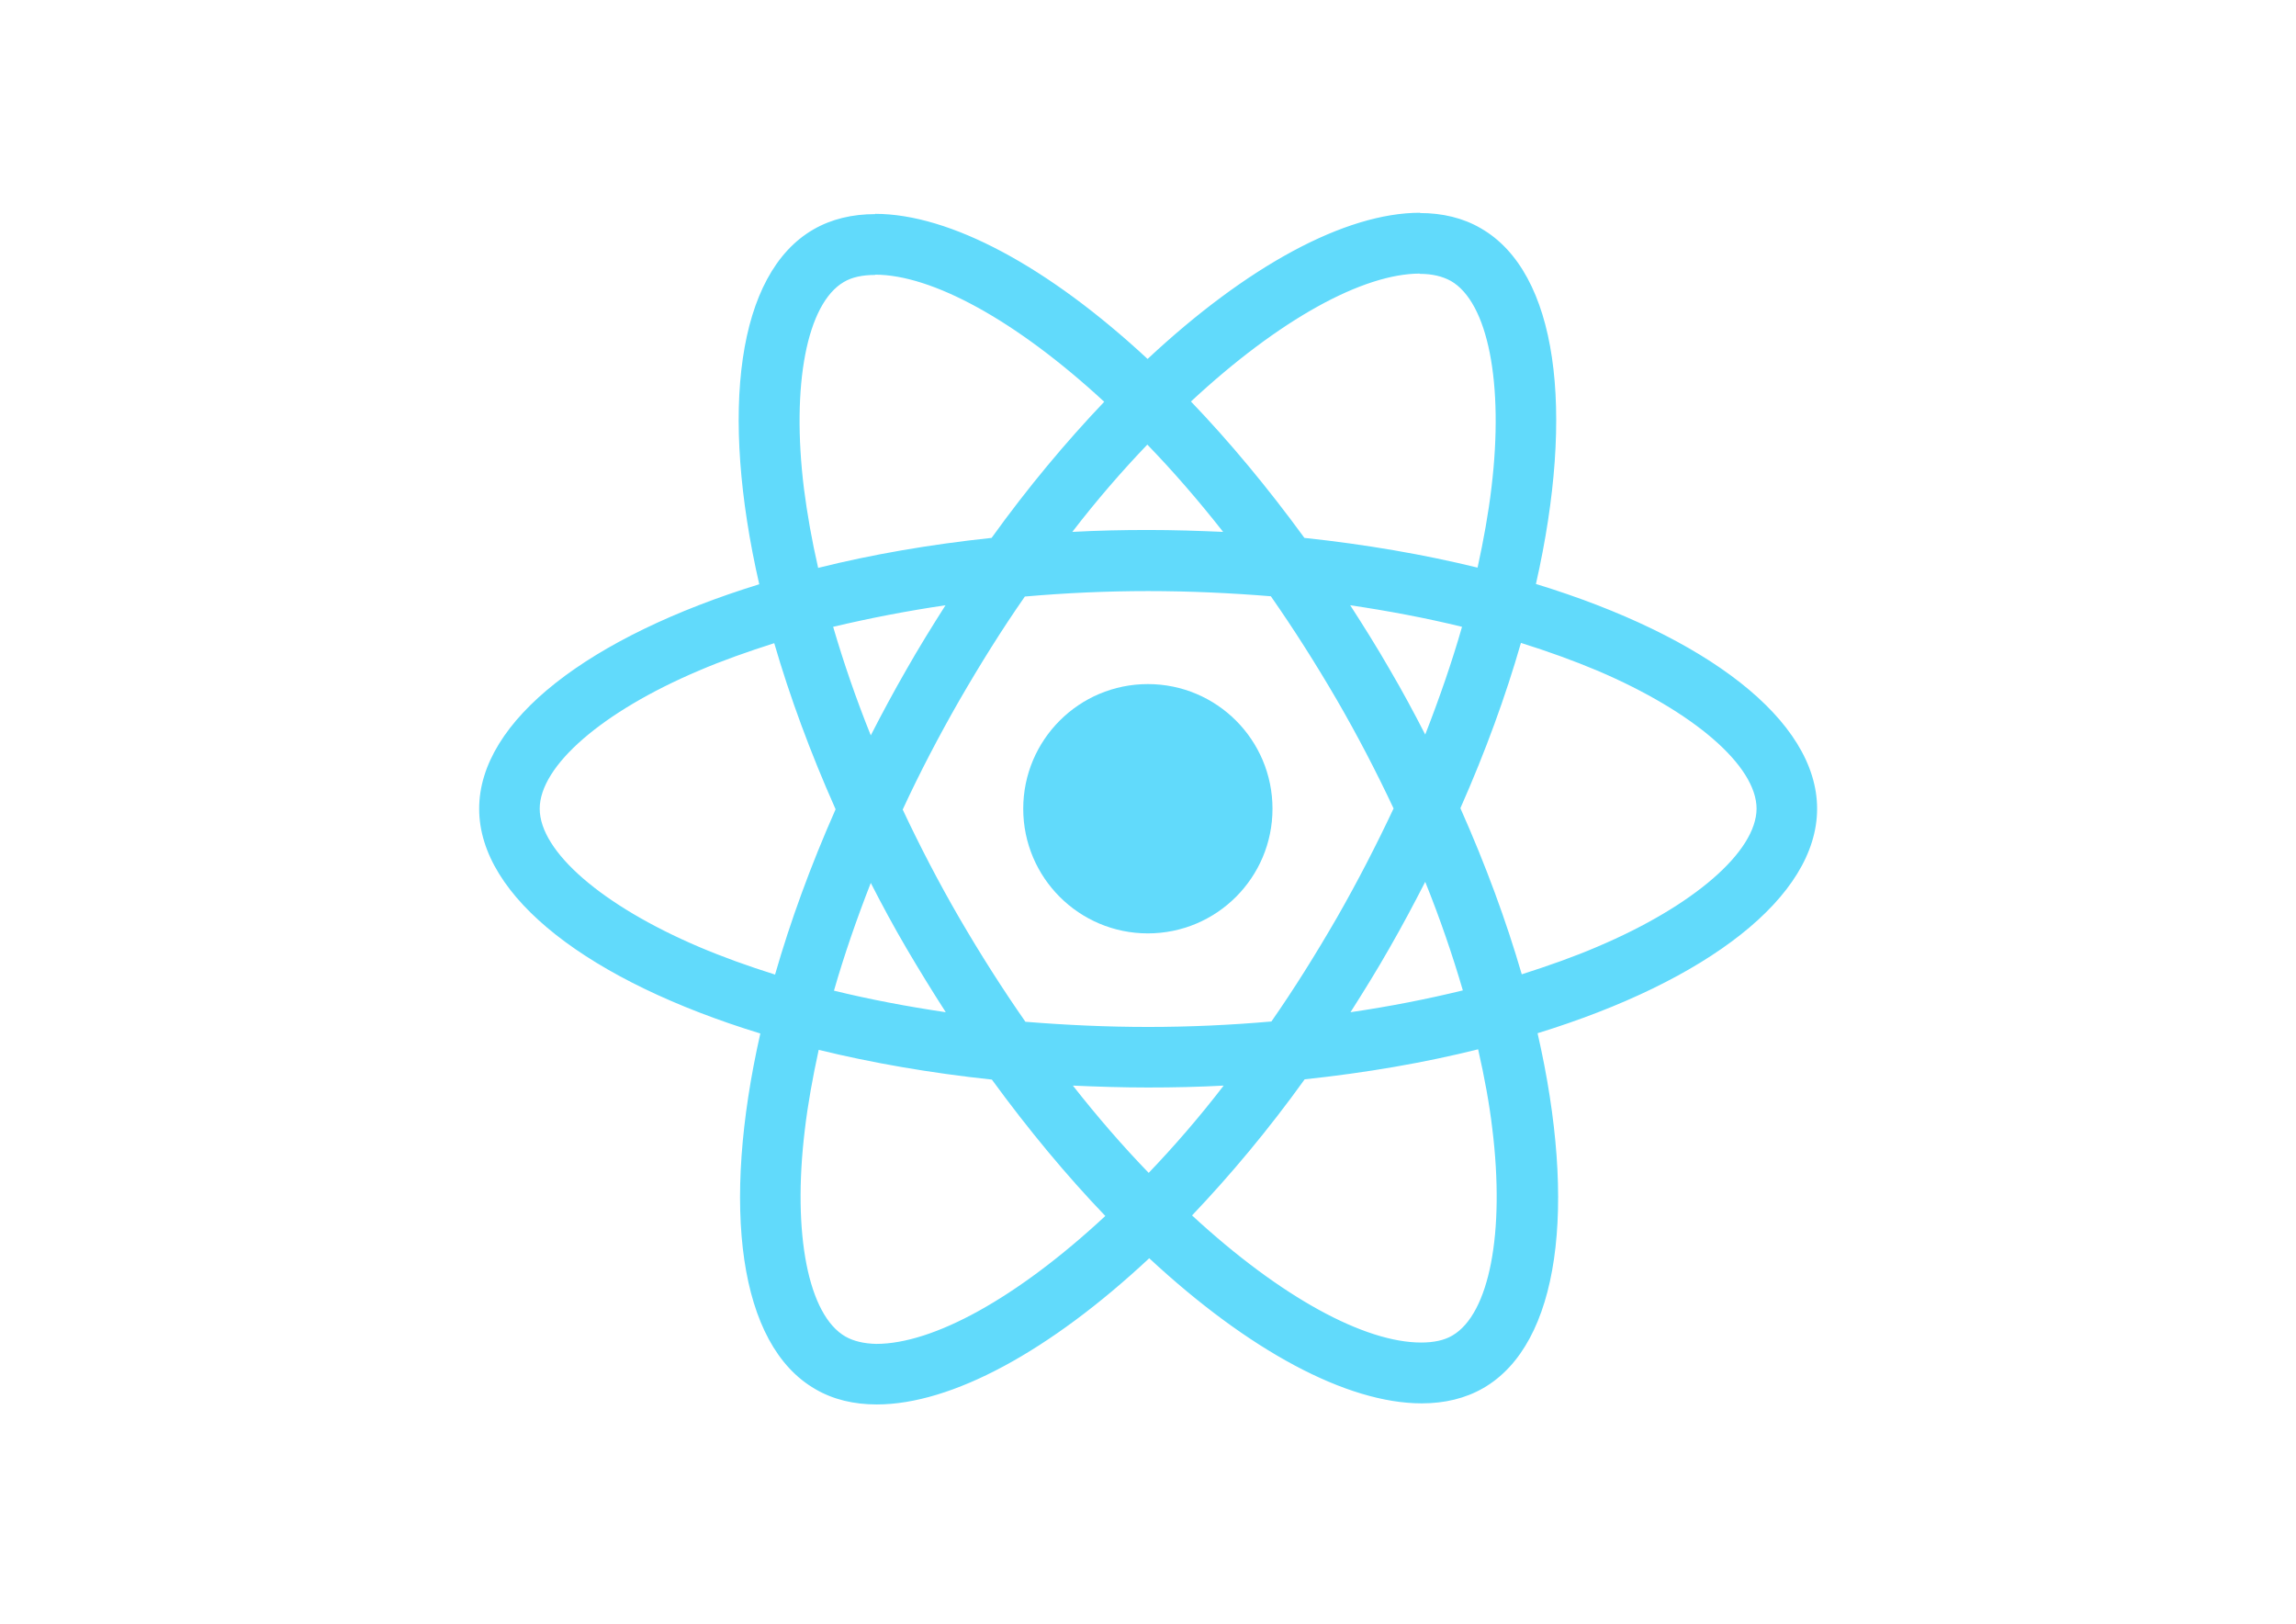
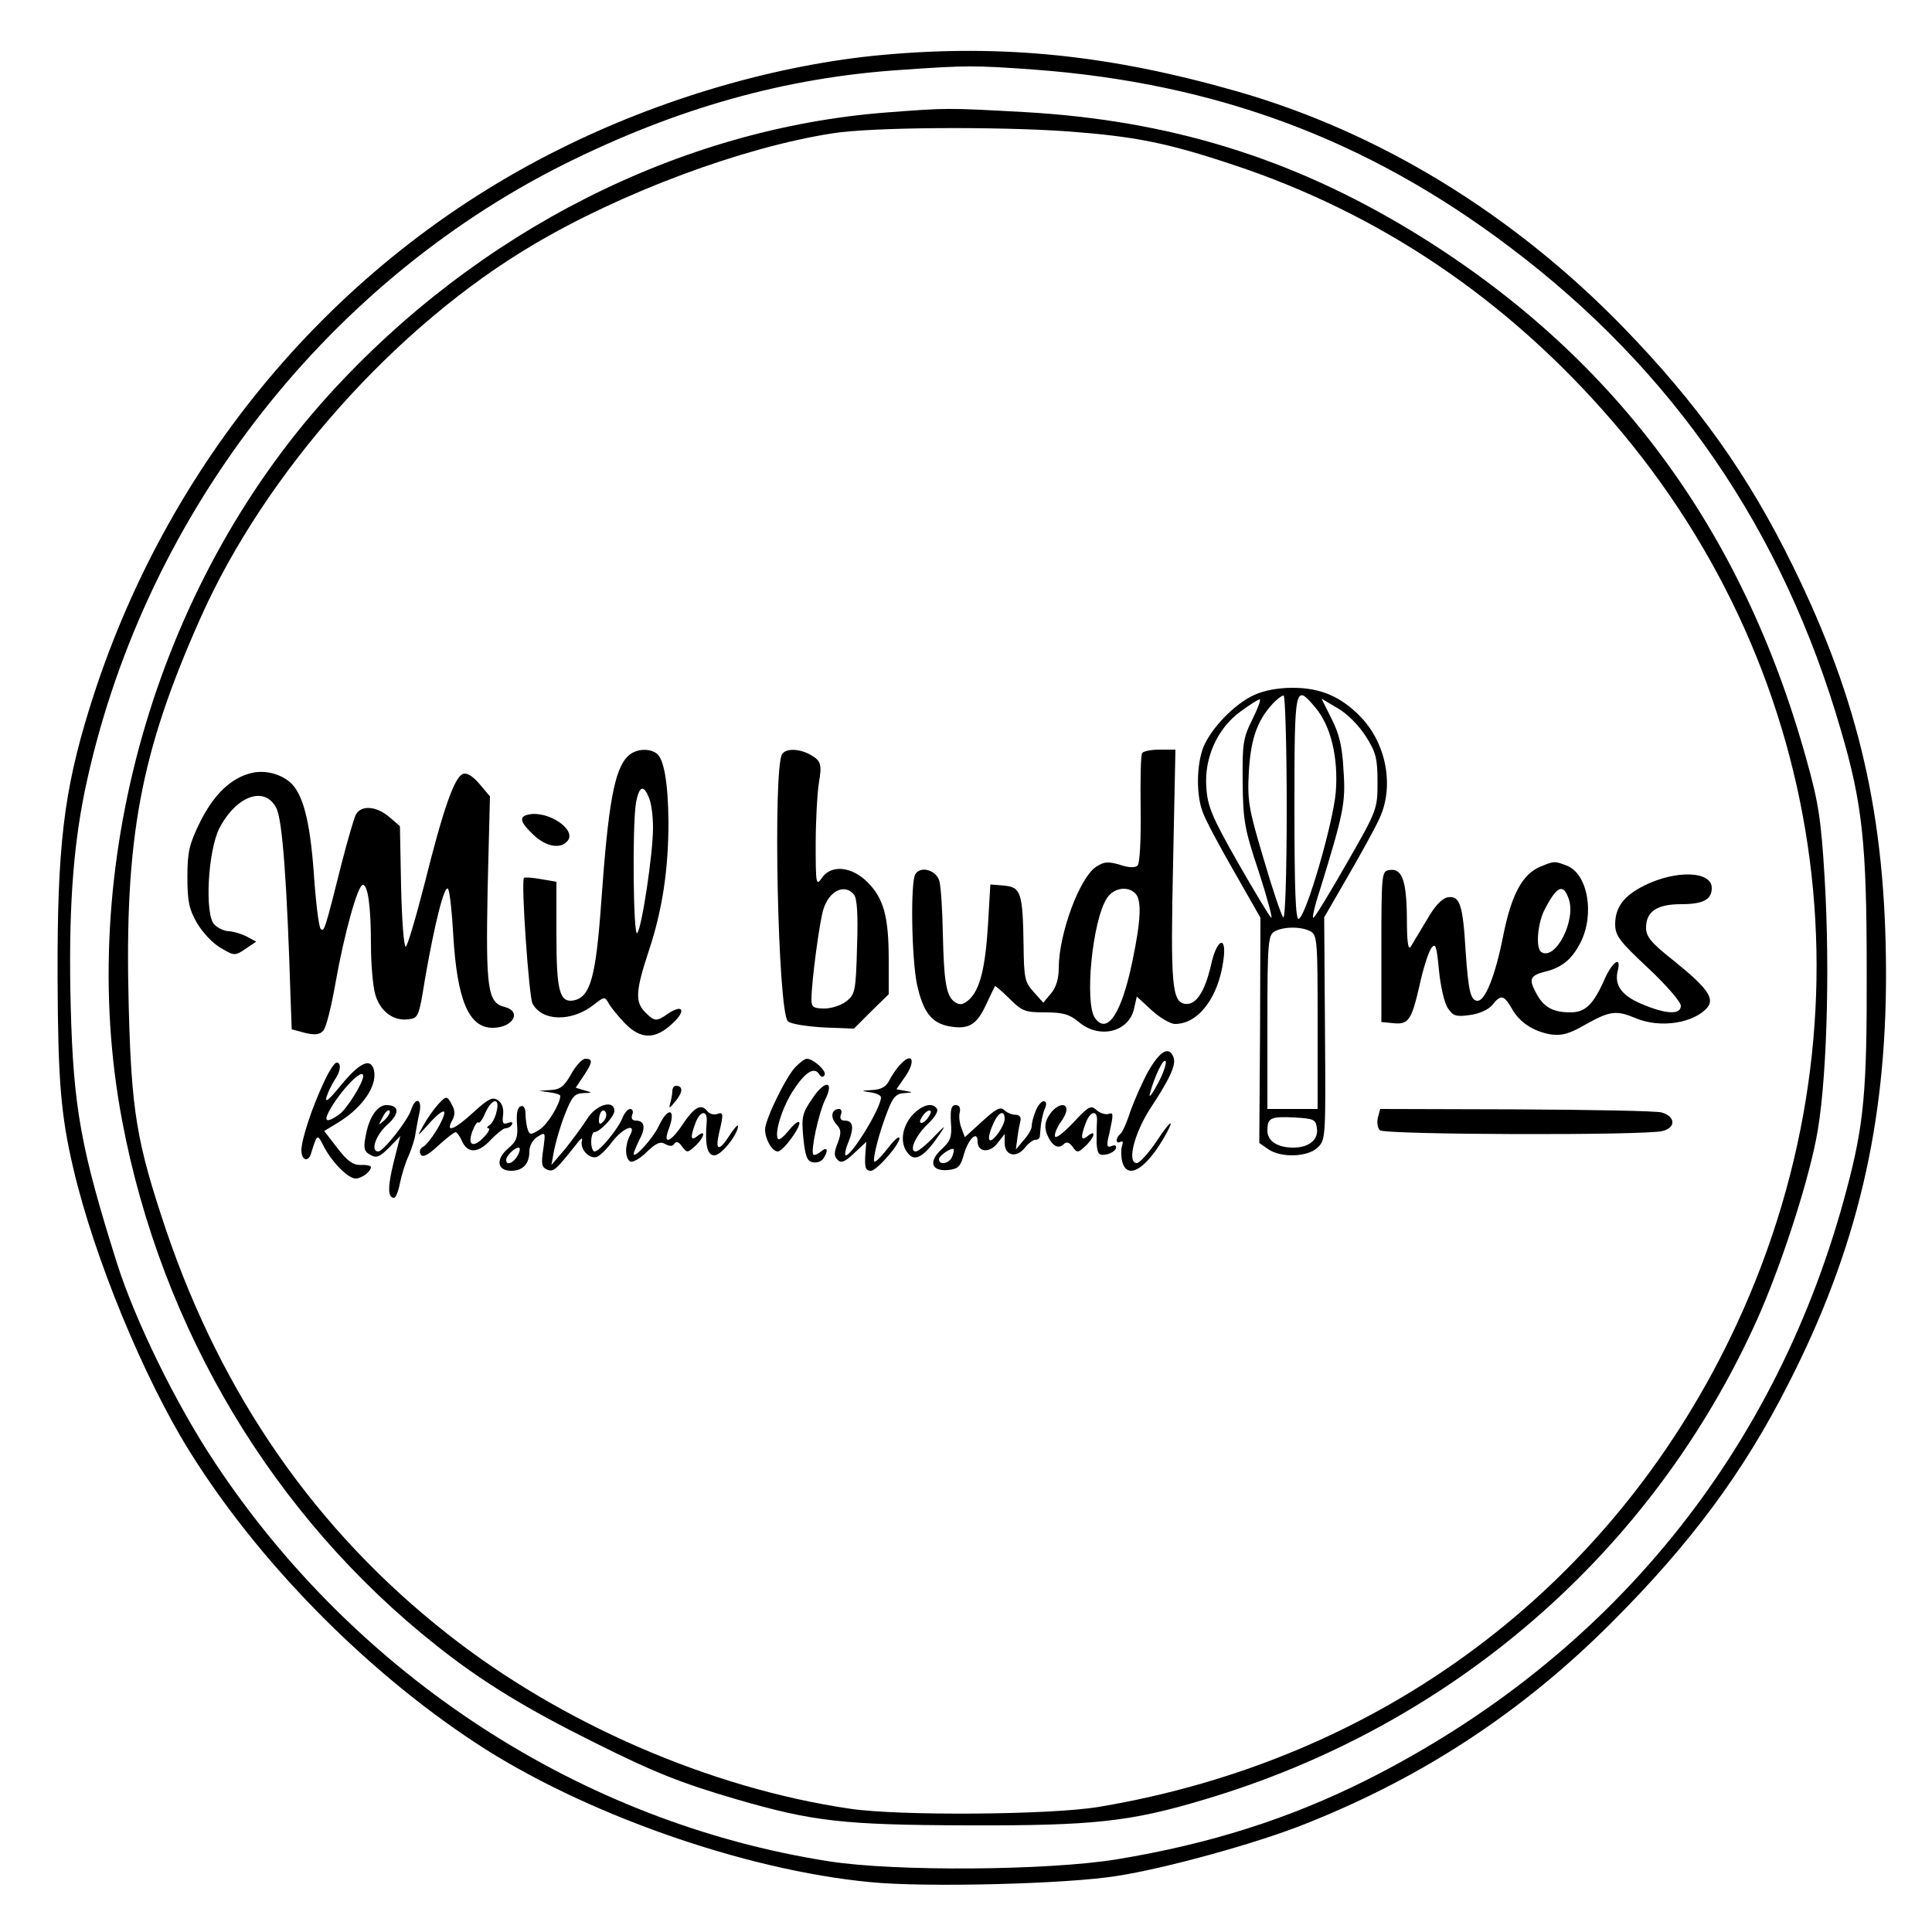
- <svg xmlns="http://www.w3.org/2000/svg" viewBox="0 0 841.9 595.3">
-   <g fill="#61DAFB">
-     <path d="M666.3 296.5c0-32.5-40.7-63.3-103.1-82.4 14.4-63.6 8-114.2-20.2-130.4-6.5-3.8-14.1-5.6-22.4-5.6v22.3c4.6 0 8.3.9 11.4 2.6 13.6 7.8 19.5 37.5 14.9 75.7-1.1 9.4-2.9 19.3-5.1 29.4-19.6-4.8-41-8.5-63.5-10.9-13.5-18.5-27.5-35.3-41.6-50 32.6-30.3 63.2-46.9 84-46.9V78c-27.5 0-63.5 19.6-99.9 53.6-36.4-33.8-72.4-53.2-99.9-53.2v22.3c20.7 0 51.4 16.5 84 46.6-14 14.7-28 31.4-41.3 49.9-22.6 2.4-44 6.1-63.6 11-2.3-10-4-19.7-5.2-29-4.7-38.2 1.1-67.9 14.6-75.8 3-1.8 6.9-2.6 11.5-2.6V78.5c-8.4 0-16 1.8-22.6 5.6-28.1 16.2-34.4 66.7-19.9 130.1-62.2 19.2-102.7 49.9-102.7 82.3 0 32.5 40.7 63.3 103.1 82.4-14.4 63.6-8 114.2 20.2 130.4 6.5 3.8 14.1 5.6 22.5 5.6 27.5 0 63.5-19.6 99.9-53.6 36.4 33.8 72.4 53.2 99.9 53.2 8.4 0 16-1.8 22.6-5.6 28.1-16.2 34.4-66.7 19.9-130.1 62-19.1 102.5-49.9 102.5-82.3zm-130.2-66.7c-3.7 12.9-8.3 26.2-13.5 39.5-4.1-8-8.4-16-13.1-24-4.6-8-9.5-15.8-14.4-23.4 14.2 2.1 27.9 4.7 41 7.9zm-45.8 106.5c-7.8 13.5-15.8 26.3-24.1 38.2-14.9 1.3-30 2-45.2 2-15.1 0-30.2-.7-45-1.9-8.3-11.9-16.4-24.6-24.2-38-7.6-13.1-14.5-26.4-20.8-39.8 6.2-13.4 13.2-26.8 20.7-39.9 7.8-13.5 15.8-26.3 24.1-38.2 14.9-1.3 30-2 45.2-2 15.1 0 30.2.7 45 1.9 8.3 11.9 16.4 24.6 24.2 38 7.6 13.1 14.5 26.4 20.8 39.8-6.3 13.4-13.2 26.8-20.7 39.9zm32.3-13c5.4 13.4 10 26.8 13.8 39.8-13.1 3.2-26.9 5.9-41.2 8 4.9-7.7 9.8-15.6 14.4-23.7 4.6-8 8.9-16.1 13-24.1zM421.2 430c-9.3-9.6-18.6-20.3-27.8-32 9 .4 18.2.7 27.5.7 9.4 0 18.7-.2 27.8-.7-9 11.7-18.3 22.4-27.5 32zm-74.4-58.9c-14.2-2.1-27.9-4.7-41-7.9 3.7-12.9 8.3-26.2 13.5-39.5 4.1 8 8.4 16 13.1 24 4.7 8 9.5 15.8 14.4 23.4zM420.7 163c9.3 9.6 18.6 20.3 27.8 32-9-.4-18.2-.7-27.5-.7-9.4 0-18.7.2-27.8.7 9-11.7 18.3-22.4 27.5-32zm-74 58.9c-4.9 7.7-9.8 15.6-14.4 23.7-4.6 8-8.9 16-13 24-5.4-13.4-10-26.8-13.8-39.8 13.1-3.1 26.9-5.8 41.2-7.9zm-90.5 125.2c-35.4-15.1-58.3-34.9-58.3-50.6 0-15.7 22.9-35.6 58.3-50.6 8.6-3.7 18-7 27.7-10.1 5.7 19.6 13.2 40 22.5 60.9-9.2 20.8-16.6 41.1-22.2 60.6-9.9-3.1-19.3-6.5-28-10.2zM310 490c-13.6-7.8-19.5-37.5-14.9-75.7 1.1-9.4 2.9-19.3 5.1-29.4 19.6 4.8 41 8.5 63.5 10.9 13.5 18.5 27.5 35.3 41.6 50-32.6 30.3-63.2 46.9-84 46.9-4.5-.1-8.3-1-11.3-2.7zm237.2-76.2c4.7 38.2-1.1 67.9-14.6 75.8-3 1.8-6.9 2.6-11.5 2.6-20.7 0-51.4-16.5-84-46.6 14-14.7 28-31.4 41.3-49.9 22.6-2.4 44-6.1 63.6-11 2.3 10.1 4.1 19.8 5.2 29.1zm38.5-66.7c-8.6 3.7-18 7-27.7 10.1-5.7-19.6-13.2-40-22.5-60.9 9.2-20.8 16.6-41.1 22.2-60.6 9.9 3.1 19.3 6.5 28.1 10.2 35.4 15.1 58.3 34.9 58.3 50.6-.1 15.7-23 35.6-58.4 50.6zM320.8 78.4z" />
-     <circle cx="420.9" cy="296.5" r="45.7" />
-     <path d="M520.5 78.1z" />
+ <svg xmlns="http://www.w3.org/2000/svg" version="1.0" width="500pt" height="500pt" viewBox="0 0 500 500" preserveAspectRatio="xMidYMid meet">
+   <g transform="translate(0,500) scale(0.1,-0.1)" fill="#000000" stroke="none">
+     <path d="M2285 4858 c-274 -25 -576 -113 -839 -245 -580 -289 -1019 -813 -1215 -1448 -66 -213 -83 -357 -82 -694 1 -265 8 -356 41 -496 53 -227 181 -539 300 -730 177 -285 453 -566 740 -755 276 -182 695 -330 1023 -361 140 -14 508 -5 637 16 125 19 368 86 491 136 302 120 559 289 789 519 205 205 342 389 459 620 176 345 253 669 252 1065 -1 400 -69 700 -241 1050 -116 237 -247 420 -439 618 -287 295 -633 506 -1001 611 -329 94 -605 122 -915 94z m390 -38 c472 -35 864 -181 1233 -460 423 -319 706 -732 856 -1249 56 -190 67 -296 67 -621 1 -312 -7 -399 -51 -565 -179 -681 -613 -1215 -1244 -1532 -200 -100 -404 -165 -646 -205 -179 -29 -573 -32 -745 -5 -640 100 -1222 478 -1589 1032 -101 152 -205 365 -253 515 -94 298 -113 403 -120 665 -6 239 5 403 36 556 145 698 612 1309 1241 1624 291 145 571 224 870 244 170 12 192 12 345 1z" />
+     <path d="M2295 4709 c-535 -41 -1059 -307 -1444 -731 -450 -496 -658 -1227 -535 -1878 102 -541 393 -1026 814 -1359 117 -93 232 -163 407 -250 156 -78 224 -105 367 -147 200 -58 276 -67 601 -68 322 -1 419 9 609 66 643 190 1162 640 1433 1242 59 132 127 337 153 467 27 132 37 431 22 679 -9 149 -16 194 -46 301 -167 605 -504 1056 -1024 1372 -312 189 -627 286 -1002 307 -202 11 -196 11 -355 -1z m468 -49 c173 -13 256 -29 427 -86 381 -126 710 -348 982 -663 572 -663 690 -1578 307 -2371 -316 -654 -908 -1094 -1634 -1216 -123 -21 -516 -24 -645 -5 -362 53 -749 221 -1044 454 -339 267 -581 616 -726 1043 -77 229 -90 308 -97 585 -11 430 30 650 186 1000 168 377 505 755 860 965 229 136 543 253 776 289 99 16 423 18 608 5z" />
+     <path d="M3245 3201 c-50 -23 -109 -84 -130 -133 -18 -44 -20 -122 -3 -168 6 -19 43 -88 81 -154 l69 -121 -1 -292 -2 -291 23 -16 c33 -23 103 -21 129 5 20 20 20 29 18 308 l-2 287 63 109 c34 59 71 126 81 149 37 82 17 191 -49 260 -51 53 -104 76 -177 76 -37 0 -75 -7 -100 -19z m85 -293 c0 -171 -4 -288 -9 -282 -5 5 -28 73 -51 152 -39 130 -42 151 -38 225 5 84 21 131 61 175 11 12 24 22 29 22 4 0 8 -131 8 -292z m74 261 c40 -47 60 -129 53 -219 -7 -81 -77 -322 -96 -328 -8 -3 -11 76 -11 287 0 318 1 323 54 260z m-163 -31 c-24 -48 -26 -63 -25 -163 1 -100 5 -121 42 -232 22 -68 36 -121 32 -118 -4 2 -43 67 -86 142 -67 118 -79 146 -82 195 -6 77 29 154 89 197 23 17 45 31 49 31 4 0 -5 -24 -19 -52z m294 -44 c26 -41 30 -57 30 -118 0 -70 -1 -73 -79 -209 -43 -75 -82 -140 -87 -142 -4 -3 3 30 17 72 61 198 67 225 61 309 -3 61 -11 95 -31 134 l-26 52 42 -25 c25 -14 55 -45 73 -73z m-144 -504 c18 -10 19 -23 19 -235 l0 -225 -65 0 -65 0 0 225 c0 203 2 225 18 234 22 13 68 14 93 1z m17 -509 c5 -30 -20 -51 -61 -51 -41 0 -67 17 -67 44 0 33 8 37 70 34 50 -3 55 -5 58 -27z" />
+     <path d="M1625 3043 c-35 -34 -51 -123 -69 -378 -14 -194 -28 -245 -71 -254 -37 -7 -45 25 -45 170 l0 137 -41 7 c-22 4 -42 5 -43 3 -8 -10 13 -307 22 -325 25 -47 102 -48 159 -3 27 21 28 21 38 4 5 -10 24 -33 41 -51 42 -44 80 -44 125 -1 36 33 26 51 -13 24 -29 -20 -34 -20 -58 4 -27 27 -25 56 9 159 35 105 51 210 51 334 -1 102 -12 166 -32 178 -21 14 -55 10 -73 -8z m55 -109 c6 -14 10 -48 10 -76 0 -67 -29 -260 -41 -273 -10 -10 -13 277 -3 338 8 43 20 48 34 11z" />
+     <path d="M2024 3048 c-24 -39 -11 -665 15 -691 7 -7 46 -13 92 -16 l79 -3 45 45 45 44 0 89 c0 112 -13 159 -55 201 -41 41 -94 46 -118 11 -15 -22 -16 -16 -16 87 0 61 4 131 8 157 9 52 6 60 -26 77 -28 14 -60 14 -69 -1z m186 -363 c8 -10 11 -51 8 -135 -3 -114 -5 -123 -27 -141 -13 -10 -38 -19 -57 -19 -29 0 -34 4 -34 23 0 46 21 203 31 234 15 48 55 67 79 38z" />
+     <path d="M2956 3051 c-4 -5 -5 -70 -4 -145 1 -78 -2 -140 -8 -146 -6 -6 -22 -6 -46 2 -30 9 -41 8 -61 -5 -43 -28 -97 -174 -97 -263 0 -27 -7 -50 -20 -65 l-20 -24 -25 28 c-23 25 -25 37 -26 120 -2 137 -7 151 -50 155 l-36 3 -6 -103 c-7 -114 -21 -169 -49 -195 -15 -13 -23 -15 -36 -7 -23 15 -29 50 -32 179 -1 61 -5 121 -9 135 -8 28 -48 40 -62 18 -13 -20 -10 -216 4 -285 16 -72 37 -100 83 -109 50 -9 71 3 95 54 12 26 23 48 24 50 1 1 18 -13 38 -33 32 -32 40 -35 92 -35 46 0 63 -5 87 -25 53 -45 130 -26 143 35 l7 31 39 -36 c21 -19 48 -35 60 -35 60 0 112 68 125 164 10 68 -17 58 -32 -12 -16 -69 -39 -104 -67 -100 -34 5 -38 50 -31 366 l6 292 -40 0 c-23 0 -43 -4 -46 -9z m-18 -363 c17 -17 15 -68 -7 -174 -28 -136 -65 -193 -97 -149 -28 39 -7 254 31 311 17 26 53 32 73 12z" />
+     <path d="M653 3000 c-54 -12 -99 -55 -135 -127 -28 -57 -33 -77 -33 -142 0 -63 4 -84 25 -120 14 -24 41 -53 61 -64 35 -21 37 -21 64 -3 l28 19 -24 13 c-13 7 -34 13 -46 14 -12 0 -29 8 -38 17 -26 25 -17 192 13 250 44 84 117 110 147 52 16 -29 28 -198 37 -493 l3 -80 34 -9 c25 -6 38 -5 47 5 8 7 22 65 33 128 22 124 57 250 70 250 13 0 21 -55 21 -154 0 -50 5 -108 11 -129 12 -43 46 -70 85 -65 27 3 28 6 44 105 25 144 51 248 60 232 4 -8 10 -61 13 -119 10 -168 40 -240 102 -240 52 0 77 42 31 54 -44 11 -49 46 -44 306 l6 239 -27 32 c-18 21 -33 30 -43 26 -22 -8 -51 -91 -99 -283 -23 -90 -45 -164 -49 -164 -5 0 -10 70 -12 156 l-3 156 -28 24 c-33 28 -72 31 -86 6 -5 -10 -21 -65 -36 -123 -44 -175 -46 -182 -55 -173 -5 5 -13 71 -18 146 -10 137 -29 207 -63 235 -26 21 -63 30 -96 23z" />
+     <path d="M1368 2892 c-26 -5 -22 -20 13 -53 33 -31 70 -37 88 -15 24 29 -51 79 -101 68z" />
+     <path d="M3984 2756 c-45 -20 -73 -73 -94 -179 -20 -101 -46 -167 -66 -167 -18 0 -24 25 -31 129 -7 119 -15 143 -45 139 -15 -2 -34 -21 -55 -58 -18 -30 -37 -62 -42 -70 -7 -10 -10 13 -10 76 -1 97 -13 129 -47 122 -18 -3 -19 -13 -19 -198 l0 -195 31 -3 c39 -4 47 7 68 99 9 42 23 85 30 95 11 15 14 7 20 -57 4 -41 14 -85 23 -98 13 -20 21 -23 56 -18 25 3 49 14 59 26 22 28 30 26 50 -8 20 -37 56 -60 101 -68 29 -4 48 1 91 26 63 35 79 37 129 16 64 -27 151 -13 186 28 19 24 -2 52 -89 122 -57 45 -70 61 -70 84 0 42 28 61 91 61 57 0 79 12 79 42 0 44 -93 47 -175 6 -52 -26 -74 -55 -75 -98 0 -31 9 -44 85 -115 47 -44 85 -88 85 -98 0 -24 -39 -22 -102 5 -52 22 -71 49 -61 87 9 37 -13 23 -33 -20 -30 -69 -51 -89 -90 -89 -46 0 -70 14 -89 51 -19 35 -15 44 22 54 44 10 71 32 93 75 38 74 19 180 -36 200 -31 12 -32 12 -70 -4z m75 -80 c22 -55 -33 -163 -70 -140 -15 9 -10 72 7 107 32 63 49 72 63 33z" />
+     <path d="M2972 2228 c-16 -29 -37 -77 -47 -105 -9 -29 -21 -55 -26 -58 -5 -4 -9 -11 -9 -16 0 -6 4 -7 10 -4 6 3 7 -1 4 -10 -3 -8 -3 -26 0 -40 12 -48 57 -25 105 55 35 59 23 56 -16 -4 -21 -31 -44 -56 -51 -56 -26 0 -7 77 36 143 52 79 66 112 59 131 -12 30 -35 16 -65 -36z m23 -35 c-14 -26 -23 -37 -19 -23 12 45 36 95 41 83 2 -6 -7 -33 -22 -60z" />
+     <path d="M1478 2220 c-18 -32 -29 -40 -53 -41 l-30 -2 28 -4 c15 -2 27 -6 27 -9 0 -20 -32 -73 -53 -87 -22 -14 -26 -15 -31 -1 -3 9 -6 27 -6 41 0 15 -5 23 -12 20 -9 -2 -12 -19 -10 -45 3 -35 -1 -46 -24 -65 -32 -28 -27 -57 9 -57 30 0 47 18 47 50 0 15 9 31 21 38 21 13 21 13 15 -32 -6 -38 -4 -47 10 -53 17 -6 21 -3 75 65 11 15 18 20 15 10 -6 -21 19 -49 39 -42 8 3 26 21 40 40 29 37 64 49 45 15 -13 -26 -13 -58 1 -67 6 -3 25 7 42 24 25 24 36 29 49 21 11 -6 19 -6 23 1 5 7 12 5 20 -7 13 -17 14 -17 34 1 24 22 29 45 6 26 -18 -15 -19 -3 -5 34 12 32 31 34 29 4 -5 -61 1 -88 20 -88 18 0 61 55 61 76 0 5 -10 -6 -21 -23 -28 -44 -39 -42 -28 5 12 50 11 55 -5 49 -8 -3 -20 0 -26 8 -16 20 -34 9 -64 -36 -30 -45 -51 -53 -36 -13 21 54 0 63 -25 10 -15 -32 -65 -87 -65 -72 0 4 7 20 15 37 17 31 13 49 -10 49 -9 0 -12 6 -9 15 4 8 1 15 -5 15 -6 0 -15 -10 -20 -23 -11 -28 -59 -87 -72 -87 -5 0 -9 11 -9 25 0 14 4 25 8 25 14 0 52 40 52 55 0 30 -47 17 -70 -20 -12 -19 -38 -54 -57 -78 l-36 -42 7 38 c4 21 16 63 28 93 18 46 25 54 47 55 25 1 25 1 4 7 l-23 7 20 30 c24 36 25 45 5 45 -8 0 -25 -18 -37 -40z m83 -123 c-8 -8 -11 -7 -11 4 0 9 3 19 7 23 4 4 9 2 11 -4 3 -7 -1 -17 -7 -23z m-221 -87 c-11 -20 -30 -28 -30 -12 0 11 22 32 32 32 5 0 4 -9 -2 -20z" />
+     <path d="M2059 2239 c-24 -24 -79 -136 -79 -162 0 -25 18 -57 33 -57 14 0 63 68 55 76 -3 3 -15 -7 -27 -22 -12 -15 -24 -25 -27 -22 -11 12 9 79 37 123 31 49 56 66 69 45 5 -8 10 -9 14 -2 6 10 -29 42 -46 42 -5 0 -17 -9 -29 -21z" />
+     <path d="M2328 2243 c-9 -10 -21 -28 -27 -40 -8 -16 -22 -23 -44 -24 -30 -2 -30 -2 -4 -6 15 -2 27 -8 27 -13 0 -27 -75 -150 -91 -150 -4 0 -1 16 7 35 15 38 12 55 -11 55 -9 0 -12 6 -9 15 4 8 1 15 -4 15 -20 0 -24 -21 -8 -39 13 -14 14 -22 4 -49 -10 -25 -10 -34 0 -44 9 -9 19 -5 43 18 l31 29 -2 -25 c-3 -41 -1 -50 14 -50 16 0 82 78 73 86 -3 3 -17 -11 -32 -31 -15 -19 -30 -34 -32 -31 -6 5 14 81 35 133 13 34 22 43 42 44 24 2 24 2 2 6 l-22 4 20 29 c32 44 22 71 -12 33z" />
+     <path d="M840 2203 c-32 -67 -60 -152 -60 -180 0 -26 18 -32 25 -8 16 51 16 51 32 20 21 -42 64 -85 83 -85 16 0 40 18 40 30 0 3 -12 6 -27 5 -20 0 -35 11 -60 44 l-34 44 33 20 c69 41 109 103 94 143 -10 26 -38 11 -84 -45 -30 -37 -42 -47 -37 -30 4 13 14 33 21 44 16 22 18 45 5 45 -5 0 -19 -21 -31 -47z m100 12 c0 -17 -43 -86 -62 -99 -31 -22 -41 -20 -27 7 29 54 89 116 89 92z" />
+     <path d="M2103 2158 c-27 -39 -29 -48 -24 -103 5 -48 10 -61 25 -63 10 -2 22 2 27 10 14 21 10 32 -6 18 -9 -7 -18 -11 -20 -8 -8 8 14 108 30 141 25 50 1 54 -32 5z" />
+     <path d="M1740 2176 c0 -8 -3 -23 -6 -33 -4 -13 0 -11 14 7 20 24 20 40 1 40 -5 0 -9 -6 -9 -14z" />
+     <path d="M1133 2141 c-10 -11 -27 -35 -37 -53 -18 -32 -18 -32 17 7 20 22 36 34 37 26 0 -18 -38 -79 -55 -89 -8 -4 -11 -13 -6 -20 5 -8 18 -2 45 23 21 19 41 35 45 35 3 0 11 -10 16 -22 15 -34 42 -33 74 1 16 17 34 31 39 31 6 0 14 4 17 10 3 6 -1 7 -10 4 -13 -5 -16 -1 -13 21 2 17 -3 31 -14 38 -13 9 -25 3 -62 -31 -50 -46 -74 -55 -56 -22 8 14 8 26 0 40 -13 25 -15 25 -37 1z m152 -18 c-3 -15 -12 -31 -18 -35 -7 -4 -8 -8 -3 -8 5 0 1 -9 -9 -20 -29 -32 -46 -26 -33 11 6 16 13 27 16 24 3 -3 11 8 18 25 17 38 39 41 29 3z" />
+     <path d="M1064 2128 c-8 -27 -72 -108 -85 -108 -21 0 -7 42 23 69 33 29 32 51 -2 51 -24 0 -46 -33 -54 -82 -6 -30 -3 -39 13 -47 15 -9 24 -5 48 19 l29 30 -17 -67 c-16 -65 -16 -93 1 -93 4 0 11 17 15 38 4 20 14 53 23 72 8 19 16 44 17 55 2 11 6 35 10 53 9 37 -9 46 -21 10z m-68 -26 c-18 -16 -18 -16 -6 6 6 13 14 21 18 18 3 -4 -2 -14 -12 -24z" />
+     <path d="M2680 2124 c-6 -14 -10 -31 -10 -39 0 -7 -9 -23 -21 -36 l-20 -24 4 30 c2 17 6 37 8 45 2 9 -3 15 -13 15 -10 0 -23 6 -29 12 -10 10 -22 3 -57 -29 l-45 -41 -9 24 c-5 13 -7 32 -4 41 2 11 -1 18 -11 18 -11 0 -14 -11 -12 -45 3 -37 -1 -48 -24 -69 -35 -32 -27 -58 17 -54 26 3 32 9 41 42 12 40 35 61 35 32 0 -28 31 -31 51 -5 l19 24 0 -23 c0 -32 29 -40 51 -14 9 12 22 22 28 22 6 0 11 3 12 8 0 4 2 18 3 32 2 14 6 33 11 43 4 10 3 17 -4 17 -6 0 -16 -12 -21 -26z m-80 -20 c0 -9 -9 -27 -20 -41 -23 -29 -28 -11 -8 32 13 28 28 33 28 9z m-136 -98 c-7 -17 -34 -23 -34 -6 0 9 32 31 38 26 1 -2 0 -11 -4 -20z" />
+     <path d="M2356 2108 c-26 -35 -26 -77 0 -99 17 -14 42 5 76 56 17 25 15 24 -15 -7 -20 -21 -41 -38 -47 -38 -19 0 0 42 32 72 16 15 27 32 23 38 -12 20 -44 9 -69 -22z m44 -3 c-7 -9 -15 -13 -18 -10 -3 2 1 11 8 20 7 9 15 13 18 10 3 -2 -1 -11 -8 -20z" />
+     <path d="M2716 2115 c-12 -18 -13 -31 -7 -49 12 -30 29 -42 44 -27 7 7 14 5 23 -7 11 -16 14 -16 33 2 24 22 29 45 6 26 -18 -15 -19 -3 -5 34 12 32 31 34 29 4 -1 -13 -1 -38 -1 -56 2 -28 5 -33 24 -30 12 2 23 9 26 16 2 7 -2 10 -11 6 -13 -5 -14 1 -6 33 11 51 11 55 -3 50 -7 -2 -21 2 -30 10 -15 14 -21 10 -62 -34 -28 -29 -46 -42 -46 -32 0 8 7 24 15 35 8 10 15 25 15 32 0 21 -27 13 -44 -13z" />
+     <path d="M3566 2108 c-3 -13 -1 -27 5 -33 12 -12 688 -14 732 -2 35 9 33 38 -3 48 -14 4 -183 7 -376 8 l-352 1 -6 -22z" />
  </g>
</svg>
